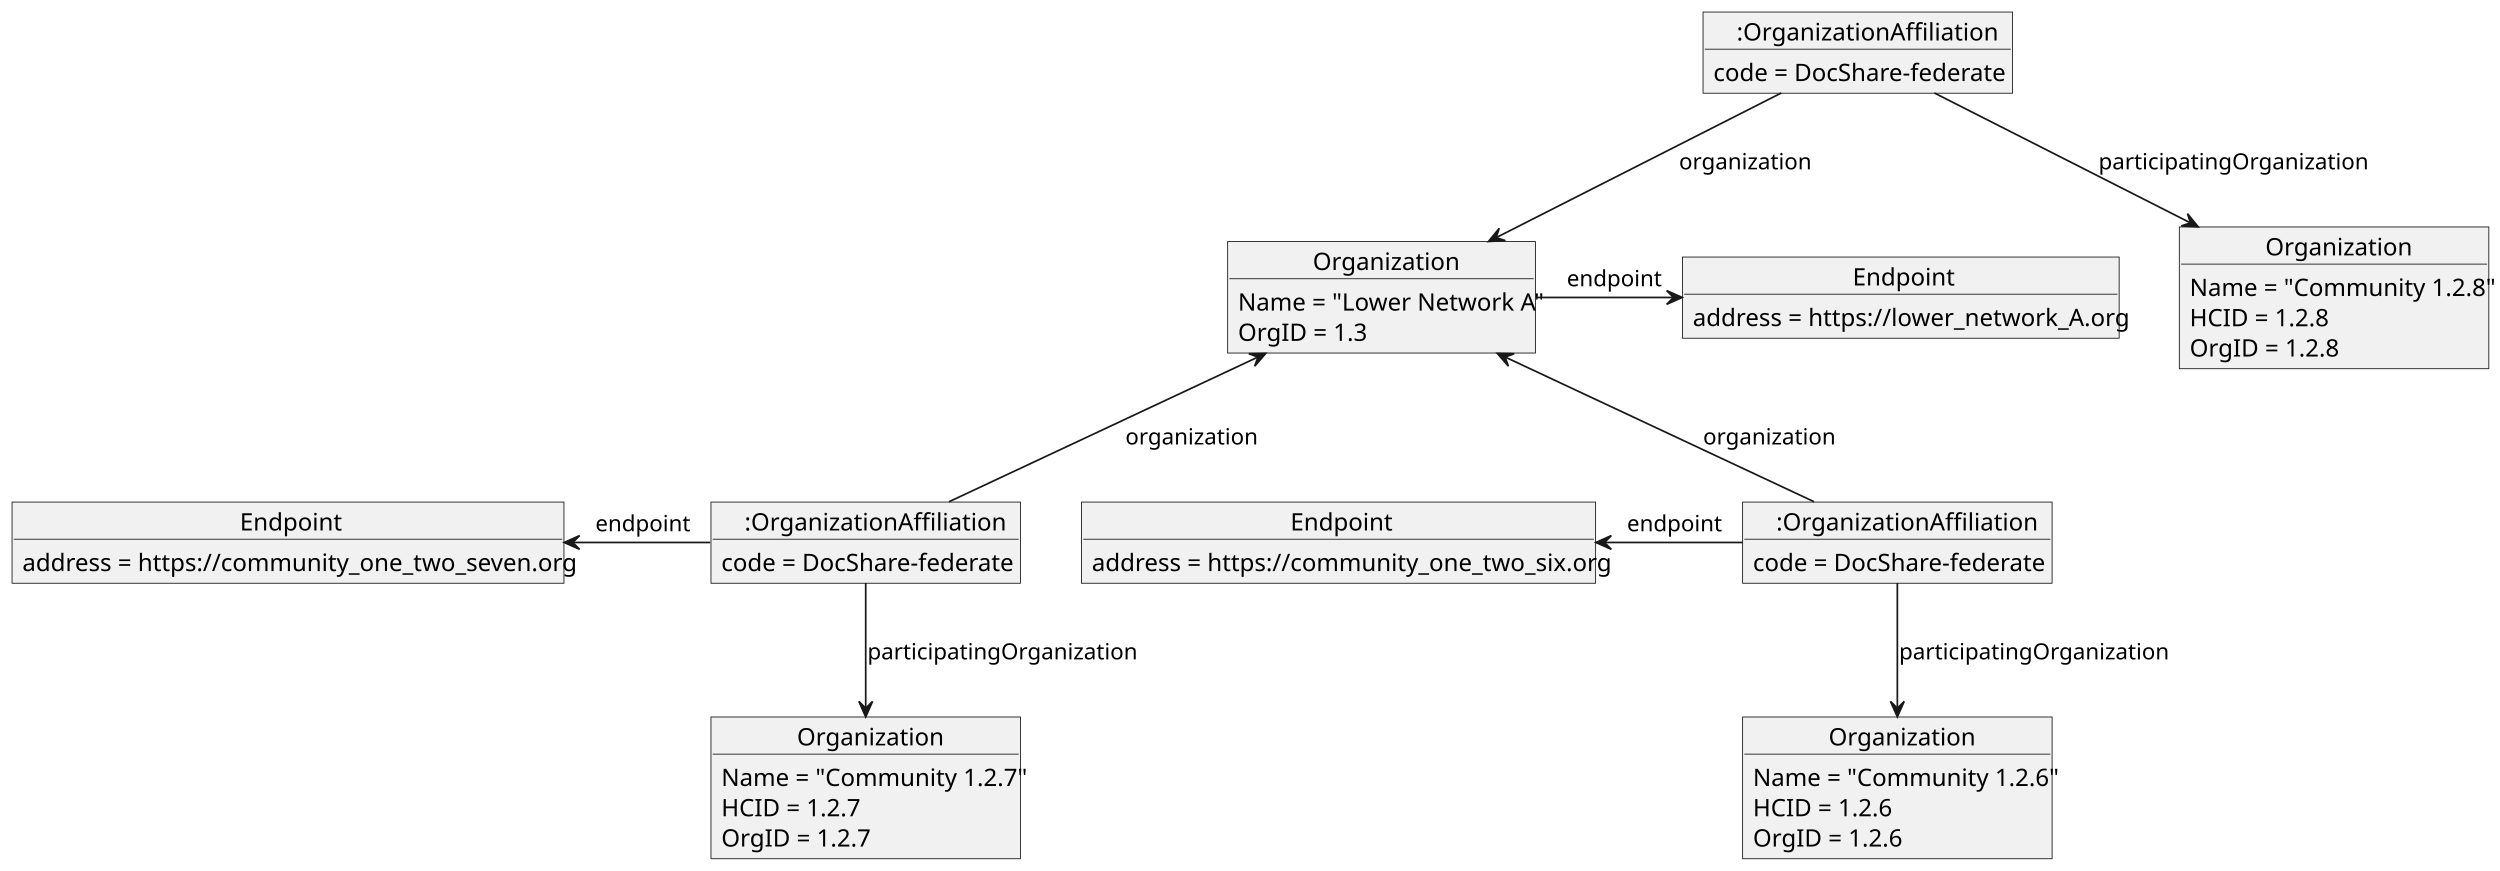
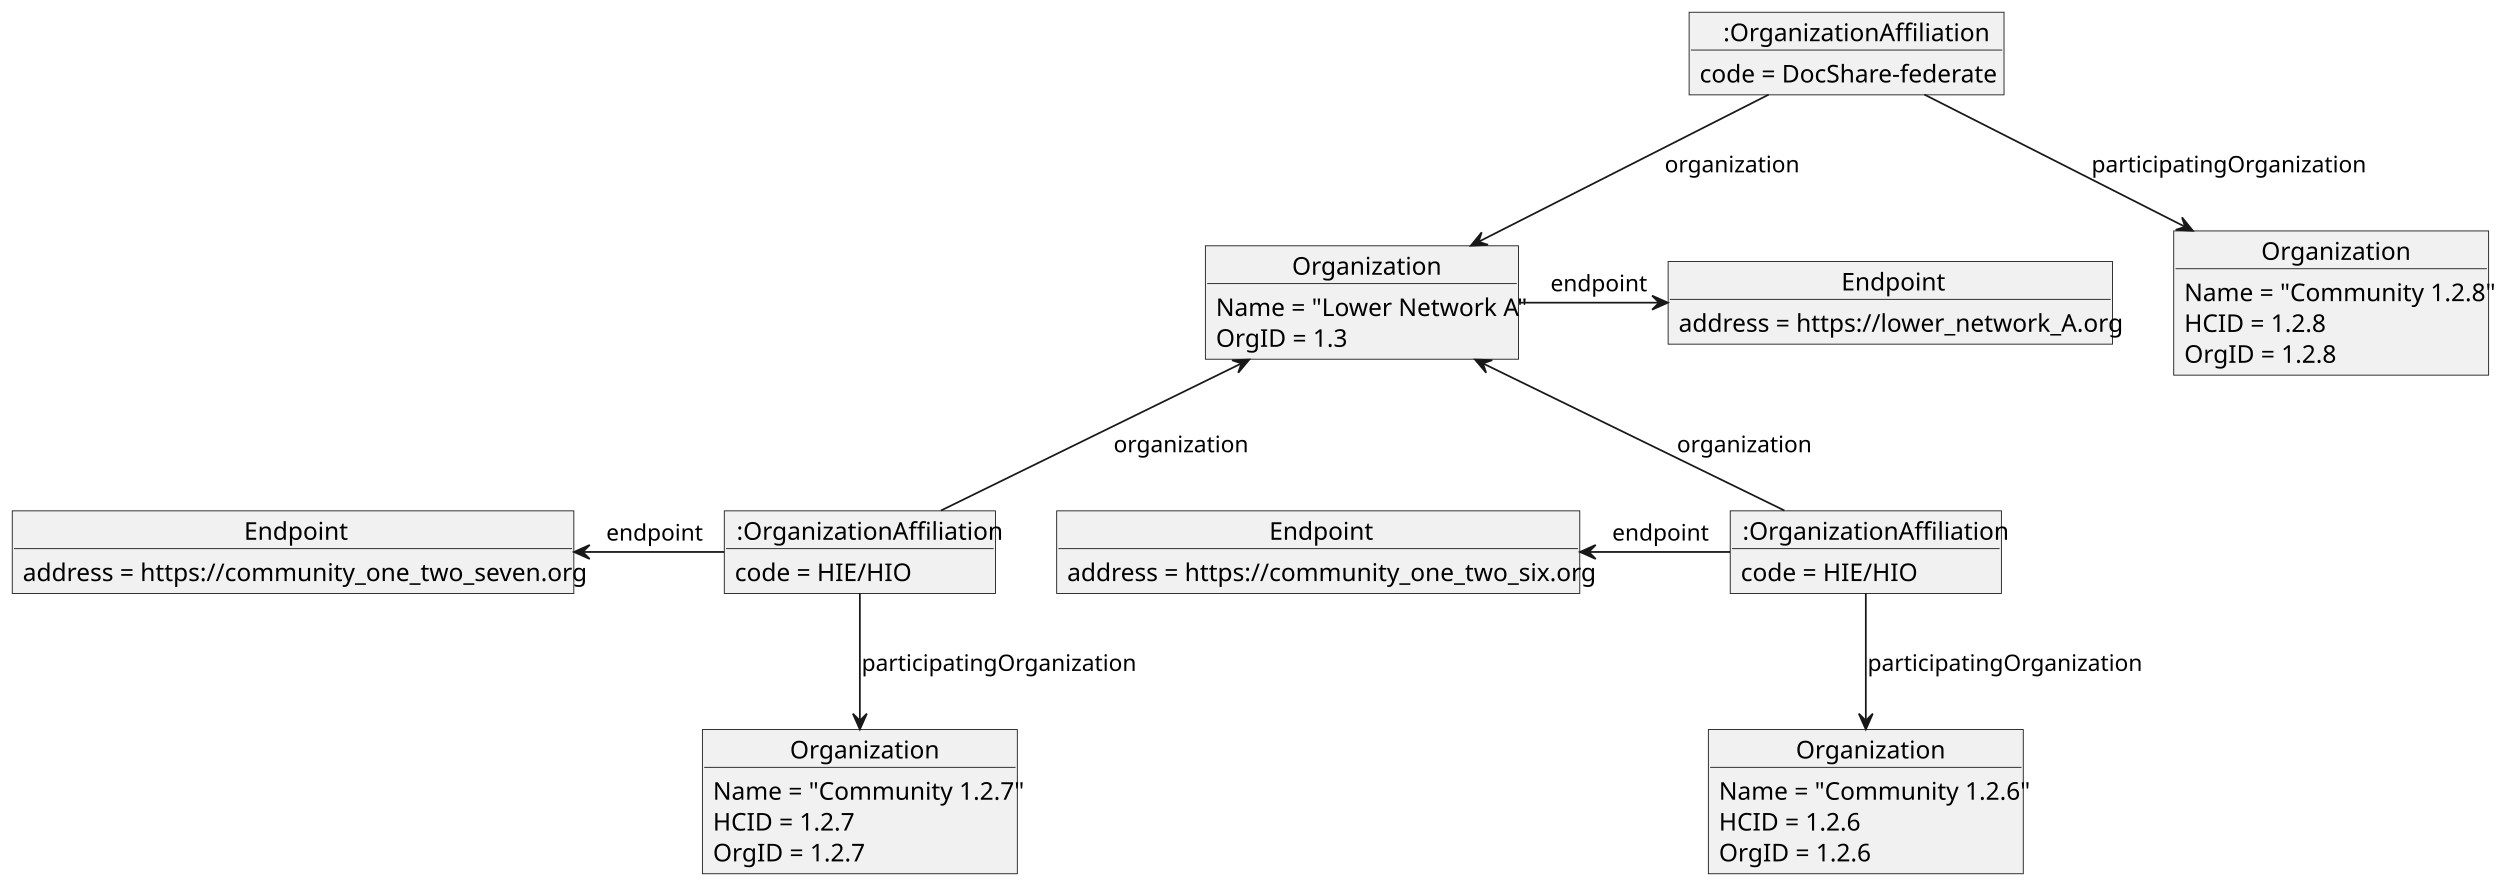
- <svg xmlns="http://www.w3.org/2000/svg" contentStyleType="text/css" height="506px" preserveAspectRatio="none" style="width:1454px;height:506px;background:#FFFFFF;" version="1.1" viewBox="0 0 1454 506" width="1454px" zoomAndPan="magnify">
+ <svg xmlns="http://www.w3.org/2000/svg" contentStyleType="text/css" height="506px" preserveAspectRatio="none" style="width:1429px;height:506px;background:#FFFFFF;" version="1.1" viewBox="0 0 1429 506" width="1429px" zoomAndPan="magnify">
  <defs />
  <g>
    <g id="elem_LNA">
-       <rect fill="#F1F1F1" height="64.828" style="stroke:#181818;stroke-width:0.5;" width="179" x="714" y="140.5" />
-       <text fill="#000000" font-family="sans-serif" font-size="14" lengthAdjust="spacing" textLength="80" x="763.5" y="157.033">Organization</text>
-       <line style="stroke:#181818;stroke-width:0.5;" x1="715" x2="892" y1="162.109" y2="162.109" />
-       <text fill="#000000" font-family="sans-serif" font-size="14" lengthAdjust="spacing" textLength="167" x="720" y="180.643">Name = "Lower Network A"</text>
-       <text fill="#000000" font-family="sans-serif" font-size="14" lengthAdjust="spacing" textLength="73" x="720" y="198.252">OrgID = 1.3</text>
+       <rect fill="#F1F1F1" height="64.828" style="stroke:#181818;stroke-width:0.5;" width="179" x="689" y="140.5" />
+       <text fill="#000000" font-family="sans-serif" font-size="14" lengthAdjust="spacing" textLength="80" x="738.5" y="157.033">Organization</text>
+       <line style="stroke:#181818;stroke-width:0.5;" x1="690" x2="867" y1="162.109" y2="162.109" />
+       <text fill="#000000" font-family="sans-serif" font-size="14" lengthAdjust="spacing" textLength="167" x="695" y="180.643">Name = "Lower Network A"</text>
+       <text fill="#000000" font-family="sans-serif" font-size="14" lengthAdjust="spacing" textLength="73" x="695" y="198.252">OrgID = 1.3</text>
    </g>
    <g id="elem_EndpointA">
-       <rect fill="#F1F1F1" height="47.219" style="stroke:#181818;stroke-width:0.5;" width="254" x="978.5" y="149.5" />
-       <text fill="#000000" font-family="sans-serif" font-size="14" lengthAdjust="spacing" textLength="56" x="1077.5" y="166.033">Endpoint</text>
-       <line style="stroke:#181818;stroke-width:0.5;" x1="979.5" x2="1231.5" y1="171.109" y2="171.109" />
-       <text fill="#000000" font-family="sans-serif" font-size="14" lengthAdjust="spacing" textLength="242" x="984.5" y="189.643">address = https://lower_network_A.org</text>
+       <rect fill="#F1F1F1" height="47.219" style="stroke:#181818;stroke-width:0.5;" width="254" x="953.5" y="149.5" />
+       <text fill="#000000" font-family="sans-serif" font-size="14" lengthAdjust="spacing" textLength="56" x="1052.5" y="166.033">Endpoint</text>
+       <line style="stroke:#181818;stroke-width:0.5;" x1="954.5" x2="1206.5" y1="171.109" y2="171.109" />
+       <text fill="#000000" font-family="sans-serif" font-size="14" lengthAdjust="spacing" textLength="242" x="959.5" y="189.643">address = https://lower_network_A.org</text>
    </g>
    <g id="elem_HC7">
-       <rect fill="#F1F1F1" height="82.438" style="stroke:#181818;stroke-width:0.5;" width="180" x="413.5" y="417" />
-       <text fill="#000000" font-family="sans-serif" font-size="14" lengthAdjust="spacing" textLength="80" x="463.5" y="433.533">Organization</text>
-       <line style="stroke:#181818;stroke-width:0.5;" x1="414.5" x2="592.5" y1="438.609" y2="438.609" />
-       <text fill="#000000" font-family="sans-serif" font-size="14" lengthAdjust="spacing" textLength="168" x="419.5" y="457.143">Name = "Community 1.2.7"</text>
-       <text fill="#000000" font-family="sans-serif" font-size="14" lengthAdjust="spacing" textLength="80" x="419.5" y="474.752">HCID = 1.2.7</text>
-       <text fill="#000000" font-family="sans-serif" font-size="14" lengthAdjust="spacing" textLength="85" x="419.5" y="492.361">OrgID = 1.2.7</text>
+       <rect fill="#F1F1F1" height="82.438" style="stroke:#181818;stroke-width:0.5;" width="180" x="401.5" y="417" />
+       <text fill="#000000" font-family="sans-serif" font-size="14" lengthAdjust="spacing" textLength="80" x="451.5" y="433.533">Organization</text>
+       <line style="stroke:#181818;stroke-width:0.5;" x1="402.5" x2="580.5" y1="438.609" y2="438.609" />
+       <text fill="#000000" font-family="sans-serif" font-size="14" lengthAdjust="spacing" textLength="168" x="407.5" y="457.143">Name = "Community 1.2.7"</text>
+       <text fill="#000000" font-family="sans-serif" font-size="14" lengthAdjust="spacing" textLength="80" x="407.5" y="474.752">HCID = 1.2.7</text>
+       <text fill="#000000" font-family="sans-serif" font-size="14" lengthAdjust="spacing" textLength="85" x="407.5" y="492.361">OrgID = 1.2.7</text>
    </g>
    <g id="elem_HC6">
-       <rect fill="#F1F1F1" height="82.438" style="stroke:#181818;stroke-width:0.5;" width="180" x="1013.5" y="417" />
-       <text fill="#000000" font-family="sans-serif" font-size="14" lengthAdjust="spacing" textLength="80" x="1063.5" y="433.533">Organization</text>
-       <line style="stroke:#181818;stroke-width:0.5;" x1="1014.5" x2="1192.5" y1="438.609" y2="438.609" />
-       <text fill="#000000" font-family="sans-serif" font-size="14" lengthAdjust="spacing" textLength="168" x="1019.5" y="457.143">Name = "Community 1.2.6"</text>
-       <text fill="#000000" font-family="sans-serif" font-size="14" lengthAdjust="spacing" textLength="80" x="1019.5" y="474.752">HCID = 1.2.6</text>
-       <text fill="#000000" font-family="sans-serif" font-size="14" lengthAdjust="spacing" textLength="85" x="1019.5" y="492.361">OrgID = 1.2.6</text>
+       <rect fill="#F1F1F1" height="82.438" style="stroke:#181818;stroke-width:0.5;" width="180" x="976.5" y="417" />
+       <text fill="#000000" font-family="sans-serif" font-size="14" lengthAdjust="spacing" textLength="80" x="1026.5" y="433.533">Organization</text>
+       <line style="stroke:#181818;stroke-width:0.5;" x1="977.5" x2="1155.5" y1="438.609" y2="438.609" />
+       <text fill="#000000" font-family="sans-serif" font-size="14" lengthAdjust="spacing" textLength="168" x="982.5" y="457.143">Name = "Community 1.2.6"</text>
+       <text fill="#000000" font-family="sans-serif" font-size="14" lengthAdjust="spacing" textLength="80" x="982.5" y="474.752">HCID = 1.2.6</text>
+       <text fill="#000000" font-family="sans-serif" font-size="14" lengthAdjust="spacing" textLength="85" x="982.5" y="492.361">OrgID = 1.2.6</text>
    </g>
    <g id="elem_OrgAff7">
-       <rect fill="#F1F1F1" height="47.219" style="stroke:#181818;stroke-width:0.5;" width="180" x="413.5" y="292" />
-       <text fill="#000000" font-family="sans-serif" font-size="14" lengthAdjust="spacing" textLength="141" x="433" y="308.533">:OrganizationAffiliation</text>
-       <line style="stroke:#181818;stroke-width:0.5;" x1="414.5" x2="592.5" y1="313.609" y2="313.609" />
-       <text fill="#000000" font-family="sans-serif" font-size="14" lengthAdjust="spacing" textLength="168" x="419.5" y="332.143">code = DocShare-federate</text>
+       <rect fill="#F1F1F1" height="47.219" style="stroke:#181818;stroke-width:0.5;" width="155" x="414" y="292" />
+       <text fill="#000000" font-family="sans-serif" font-size="14" lengthAdjust="spacing" textLength="141" x="421" y="308.533">:OrganizationAffiliation</text>
+       <line style="stroke:#181818;stroke-width:0.5;" x1="415" x2="568" y1="313.609" y2="313.609" />
+       <text fill="#000000" font-family="sans-serif" font-size="14" lengthAdjust="spacing" textLength="95" x="420" y="332.143">code = HIE/HIO</text>
    </g>
    <g id="elem_OrgAff6">
-       <rect fill="#F1F1F1" height="47.219" style="stroke:#181818;stroke-width:0.5;" width="180" x="1013.5" y="292" />
-       <text fill="#000000" font-family="sans-serif" font-size="14" lengthAdjust="spacing" textLength="141" x="1033" y="308.533">:OrganizationAffiliation</text>
-       <line style="stroke:#181818;stroke-width:0.5;" x1="1014.5" x2="1192.5" y1="313.609" y2="313.609" />
-       <text fill="#000000" font-family="sans-serif" font-size="14" lengthAdjust="spacing" textLength="168" x="1019.5" y="332.143">code = DocShare-federate</text>
+       <rect fill="#F1F1F1" height="47.219" style="stroke:#181818;stroke-width:0.5;" width="155" x="989" y="292" />
+       <text fill="#000000" font-family="sans-serif" font-size="14" lengthAdjust="spacing" textLength="141" x="996" y="308.533">:OrganizationAffiliation</text>
+       <line style="stroke:#181818;stroke-width:0.5;" x1="990" x2="1143" y1="313.609" y2="313.609" />
+       <text fill="#000000" font-family="sans-serif" font-size="14" lengthAdjust="spacing" textLength="95" x="995" y="332.143">code = HIE/HIO</text>
    </g>
    <g id="elem_Endpoint7">
      <rect fill="#F1F1F1" height="47.219" style="stroke:#181818;stroke-width:0.5;" width="321" x="7" y="292" />
      <text fill="#000000" font-family="sans-serif" font-size="14" lengthAdjust="spacing" textLength="56" x="139.5" y="308.533">Endpoint</text>
      <line style="stroke:#181818;stroke-width:0.5;" x1="8" x2="327" y1="313.609" y2="313.609" />
      <text fill="#000000" font-family="sans-serif" font-size="14" lengthAdjust="spacing" textLength="309" x="13" y="332.143">address = https://community_one_two_seven.org</text>
    </g>
    <g id="elem_Endpoint6">
-       <rect fill="#F1F1F1" height="47.219" style="stroke:#181818;stroke-width:0.5;" width="299" x="629" y="292" />
-       <text fill="#000000" font-family="sans-serif" font-size="14" lengthAdjust="spacing" textLength="56" x="750.5" y="308.533">Endpoint</text>
-       <line style="stroke:#181818;stroke-width:0.5;" x1="630" x2="927" y1="313.609" y2="313.609" />
-       <text fill="#000000" font-family="sans-serif" font-size="14" lengthAdjust="spacing" textLength="287" x="635" y="332.143">address = https://community_one_two_six.org</text>
+       <rect fill="#F1F1F1" height="47.219" style="stroke:#181818;stroke-width:0.5;" width="299" x="604" y="292" />
+       <text fill="#000000" font-family="sans-serif" font-size="14" lengthAdjust="spacing" textLength="56" x="725.5" y="308.533">Endpoint</text>
+       <line style="stroke:#181818;stroke-width:0.5;" x1="605" x2="902" y1="313.609" y2="313.609" />
+       <text fill="#000000" font-family="sans-serif" font-size="14" lengthAdjust="spacing" textLength="287" x="610" y="332.143">address = https://community_one_two_six.org</text>
    </g>
    <g id="elem_HC8">
-       <rect fill="#F1F1F1" height="82.438" style="stroke:#181818;stroke-width:0.5;" width="180" x="1267.5" y="132" />
-       <text fill="#000000" font-family="sans-serif" font-size="14" lengthAdjust="spacing" textLength="80" x="1317.5" y="148.533">Organization</text>
-       <line style="stroke:#181818;stroke-width:0.5;" x1="1268.5" x2="1446.5" y1="153.609" y2="153.609" />
-       <text fill="#000000" font-family="sans-serif" font-size="14" lengthAdjust="spacing" textLength="168" x="1273.5" y="172.143">Name = "Community 1.2.8"</text>
-       <text fill="#000000" font-family="sans-serif" font-size="14" lengthAdjust="spacing" textLength="84" x="1273.5" y="189.752">HCID =  1.2.8</text>
-       <text fill="#000000" font-family="sans-serif" font-size="14" lengthAdjust="spacing" textLength="85" x="1273.5" y="207.361">OrgID = 1.2.8</text>
+       <rect fill="#F1F1F1" height="82.438" style="stroke:#181818;stroke-width:0.5;" width="180" x="1242.5" y="132" />
+       <text fill="#000000" font-family="sans-serif" font-size="14" lengthAdjust="spacing" textLength="80" x="1292.5" y="148.533">Organization</text>
+       <line style="stroke:#181818;stroke-width:0.5;" x1="1243.5" x2="1421.5" y1="153.609" y2="153.609" />
+       <text fill="#000000" font-family="sans-serif" font-size="14" lengthAdjust="spacing" textLength="168" x="1248.5" y="172.143">Name = "Community 1.2.8"</text>
+       <text fill="#000000" font-family="sans-serif" font-size="14" lengthAdjust="spacing" textLength="84" x="1248.5" y="189.752">HCID =  1.2.8</text>
+       <text fill="#000000" font-family="sans-serif" font-size="14" lengthAdjust="spacing" textLength="85" x="1248.5" y="207.361">OrgID = 1.2.8</text>
    </g>
    <g id="elem_OrgAff8">
-       <rect fill="#F1F1F1" height="47.219" style="stroke:#181818;stroke-width:0.5;" width="180" x="990.5" y="7" />
-       <text fill="#000000" font-family="sans-serif" font-size="14" lengthAdjust="spacing" textLength="141" x="1010" y="23.533">:OrganizationAffiliation</text>
-       <line style="stroke:#181818;stroke-width:0.5;" x1="991.5" x2="1169.5" y1="28.609" y2="28.609" />
-       <text fill="#000000" font-family="sans-serif" font-size="14" lengthAdjust="spacing" textLength="168" x="996.5" y="47.143">code = DocShare-federate</text>
+       <rect fill="#F1F1F1" height="47.219" style="stroke:#181818;stroke-width:0.5;" width="180" x="965.5" y="7" />
+       <text fill="#000000" font-family="sans-serif" font-size="14" lengthAdjust="spacing" textLength="141" x="985" y="23.533">:OrganizationAffiliation</text>
+       <line style="stroke:#181818;stroke-width:0.5;" x1="966.5" x2="1144.5" y1="28.609" y2="28.609" />
+       <text fill="#000000" font-family="sans-serif" font-size="14" lengthAdjust="spacing" textLength="168" x="971.5" y="47.143">code = DocShare-federate</text>
    </g>
    <g id="link_EndpointA_LNA">
-       <path codeLine="8" d="M973.29,173 C946.26,173 918.42,173 893.29,173 " fill="none" id="EndpointA-backto-LNA" style="stroke:#181818;stroke-width:1.0;" />
-       <polygon fill="#181818" points="978.33,173,969.33,169,973.33,173,969.33,177,978.33,173" style="stroke:#181818;stroke-width:1.0;" />
-       <text fill="#000000" font-family="sans-serif" font-size="13" lengthAdjust="spacing" textLength="49" x="911.25" y="166.495">endpoint</text>
+       <path codeLine="8" d="M948.29,173 C921.26,173 893.42,173 868.29,173 " fill="none" id="EndpointA-backto-LNA" style="stroke:#181818;stroke-width:1.0;" />
+       <polygon fill="#181818" points="953.33,173,944.33,169,948.33,173,944.33,177,953.33,173" style="stroke:#181818;stroke-width:1.0;" />
+       <text fill="#000000" font-family="sans-serif" font-size="13" lengthAdjust="spacing" textLength="49" x="886.25" y="166.495">endpoint</text>
    </g>
    <g id="link_OrgAff7_HC7">
-       <path codeLine="20" d="M503.5,339.07 C503.5,358.63 503.5,387.51 503.5,411.8 " fill="none" id="OrgAff7-to-HC7" style="stroke:#181818;stroke-width:1.0;" />
-       <polygon fill="#181818" points="503.5,416.91,507.5,407.91,503.5,411.91,499.5,407.91,503.5,416.91" style="stroke:#181818;stroke-width:1.0;" />
-       <text fill="#000000" font-family="sans-serif" font-size="13" lengthAdjust="spacing" textLength="143" x="504.5" y="383.495">participatingOrganization</text>
+       <path codeLine="20" d="M491.5,339.07 C491.5,358.63 491.5,387.51 491.5,411.8 " fill="none" id="OrgAff7-to-HC7" style="stroke:#181818;stroke-width:1.0;" />
+       <polygon fill="#181818" points="491.5,416.91,495.5,407.91,491.5,411.91,487.5,407.91,491.5,416.91" style="stroke:#181818;stroke-width:1.0;" />
+       <text fill="#000000" font-family="sans-serif" font-size="13" lengthAdjust="spacing" textLength="143" x="492.5" y="383.495">participatingOrganization</text>
    </g>
    <g id="link_LNA_OrgAff7">
-       <path codeLine="21" d="M731.53,207.7 C675.94,233.74 600.53,269.06 551.93,291.82 " fill="none" id="LNA-backto-OrgAff7" style="stroke:#181818;stroke-width:1.0;" />
-       <polygon fill="#181818" points="736.17,205.53,726.323,205.738,731.645,207.657,729.726,212.978,736.17,205.53" style="stroke:#181818;stroke-width:1.0;" />
-       <text fill="#000000" font-family="sans-serif" font-size="13" lengthAdjust="spacing" textLength="70" x="654.5" y="258.495">organization</text>
+       <path codeLine="21" d="M709.33,207.86 C656.18,233.88 584.23,269.1 537.84,291.82 " fill="none" id="LNA-backto-OrgAff7" style="stroke:#181818;stroke-width:1.0;" />
+       <polygon fill="#181818" points="714.09,205.53,704.248,205.902,709.601,207.732,707.771,213.084,714.09,205.53" style="stroke:#181818;stroke-width:1.0;" />
+       <text fill="#000000" font-family="sans-serif" font-size="13" lengthAdjust="spacing" textLength="70" x="636.5" y="258.495">organization</text>
    </g>
    <g id="link_OrgAff6_HC6">
-       <path codeLine="24" d="M1103.5,339.07 C1103.5,358.63 1103.5,387.51 1103.5,411.8 " fill="none" id="OrgAff6-to-HC6" style="stroke:#181818;stroke-width:1.0;" />
-       <polygon fill="#181818" points="1103.5,416.91,1107.5,407.91,1103.5,411.91,1099.5,407.91,1103.5,416.91" style="stroke:#181818;stroke-width:1.0;" />
-       <text fill="#000000" font-family="sans-serif" font-size="13" lengthAdjust="spacing" textLength="143" x="1104.5" y="383.495">participatingOrganization</text>
+       <path codeLine="24" d="M1066.5,339.07 C1066.5,358.63 1066.5,387.51 1066.5,411.8 " fill="none" id="OrgAff6-to-HC6" style="stroke:#181818;stroke-width:1.0;" />
+       <polygon fill="#181818" points="1066.5,416.91,1070.5,407.91,1066.5,411.91,1062.5,407.91,1066.5,416.91" style="stroke:#181818;stroke-width:1.0;" />
+       <text fill="#000000" font-family="sans-serif" font-size="13" lengthAdjust="spacing" textLength="143" x="1067.5" y="383.495">participatingOrganization</text>
    </g>
    <g id="link_LNA_OrgAff6">
-       <path codeLine="25" d="M875.47,207.7 C931.06,233.74 1006.47,269.06 1055.07,291.82 " fill="none" id="LNA-backto-OrgAff6" style="stroke:#181818;stroke-width:1.0;" />
-       <polygon fill="#181818" points="870.83,205.53,877.274,212.978,875.355,207.657,880.677,205.738,870.83,205.53" style="stroke:#181818;stroke-width:1.0;" />
-       <text fill="#000000" font-family="sans-serif" font-size="13" lengthAdjust="spacing" textLength="70" x="990.5" y="258.495">organization</text>
+       <path codeLine="25" d="M847.91,207.86 C901.25,233.88 973.45,269.1 1020,291.82 " fill="none" id="LNA-backto-OrgAff6" style="stroke:#181818;stroke-width:1.0;" />
+       <polygon fill="#181818" points="843.13,205.53,849.478,213.06,847.628,207.714,852.973,205.864,843.13,205.53" style="stroke:#181818;stroke-width:1.0;" />
+       <text fill="#000000" font-family="sans-serif" font-size="13" lengthAdjust="spacing" textLength="70" x="958.5" y="258.495">organization</text>
    </g>
    <g id="link_Endpoint7_OrgAff7">
-       <path codeLine="29" d="M333.25,315.5 C360.75,315.5 388.33,315.5 413.05,315.5 " fill="none" id="Endpoint7-backto-OrgAff7" style="stroke:#181818;stroke-width:1.0;" />
-       <polygon fill="#181818" points="328.12,315.5,337.12,319.5,333.12,315.5,337.12,311.5,328.12,315.5" style="stroke:#181818;stroke-width:1.0;" />
-       <text fill="#000000" font-family="sans-serif" font-size="13" lengthAdjust="spacing" textLength="49" x="346.25" y="308.995">endpoint</text>
+       <path codeLine="29" d="M333.33,315.5 C361.49,315.5 389.49,315.5 413.94,315.5 " fill="none" id="Endpoint7-backto-OrgAff7" style="stroke:#181818;stroke-width:1.0;" />
+       <polygon fill="#181818" points="328.08,315.5,337.08,319.5,333.08,315.5,337.08,311.5,328.08,315.5" style="stroke:#181818;stroke-width:1.0;" />
+       <text fill="#000000" font-family="sans-serif" font-size="13" lengthAdjust="spacing" textLength="49" x="346.5" y="308.995">endpoint</text>
    </g>
    <g id="link_Endpoint6_OrgAff6">
-       <path codeLine="33" d="M933.29,315.5 C960.78,315.5 988.57,315.5 1013.5,315.5 " fill="none" id="Endpoint6-backto-OrgAff6" style="stroke:#181818;stroke-width:1.0;" />
-       <polygon fill="#181818" points="928.16,315.5,937.16,319.5,933.16,315.5,937.16,311.5,928.16,315.5" style="stroke:#181818;stroke-width:1.0;" />
-       <text fill="#000000" font-family="sans-serif" font-size="13" lengthAdjust="spacing" textLength="49" x="946.25" y="308.995">endpoint</text>
+       <path codeLine="33" d="M908.35,315.5 C936.34,315.5 964.4,315.5 988.94,315.5 " fill="none" id="Endpoint6-backto-OrgAff6" style="stroke:#181818;stroke-width:1.0;" />
+       <polygon fill="#181818" points="903.12,315.5,912.12,319.5,908.12,315.5,912.12,311.5,903.12,315.5" style="stroke:#181818;stroke-width:1.0;" />
+       <text fill="#000000" font-family="sans-serif" font-size="13" lengthAdjust="spacing" textLength="49" x="921.5" y="308.995">endpoint</text>
    </g>
    <g id="link_OrgAff8_HC8">
-       <path codeLine="42" d="M1125,54.07 C1165.01,74.36 1224.81,104.7 1273.75,129.52 " fill="none" id="OrgAff8-to-HC8" style="stroke:#181818;stroke-width:1.0;" />
-       <polygon fill="#181818" points="1278.45,131.91,1272.247,124.26,1273.995,129.64,1268.615,131.387,1278.45,131.91" style="stroke:#181818;stroke-width:1.0;" />
-       <text fill="#000000" font-family="sans-serif" font-size="13" lengthAdjust="spacing" textLength="143" x="1220.5" y="98.495">participatingOrganization</text>
+       <path codeLine="42" d="M1100,54.07 C1140.01,74.36 1199.81,104.7 1248.75,129.52 " fill="none" id="OrgAff8-to-HC8" style="stroke:#181818;stroke-width:1.0;" />
+       <polygon fill="#181818" points="1253.45,131.91,1247.247,124.26,1248.995,129.64,1243.615,131.387,1253.45,131.91" style="stroke:#181818;stroke-width:1.0;" />
+       <text fill="#000000" font-family="sans-serif" font-size="13" lengthAdjust="spacing" textLength="143" x="1195.5" y="98.495">participatingOrganization</text>
    </g>
    <g id="link_OrgAff8_LNA">
-       <path codeLine="43" d="M1036,54.07 C991.24,76.78 921.68,112.06 870.3,138.12 " fill="none" id="OrgAff8-to-LNA" style="stroke:#181818;stroke-width:1.0;" />
-       <polygon fill="#181818" points="865.7,140.45,875.536,139.952,870.161,138.191,871.922,132.815,865.7,140.45" style="stroke:#181818;stroke-width:1.0;" />
-       <text fill="#000000" font-family="sans-serif" font-size="13" lengthAdjust="spacing" textLength="70" x="976.5" y="98.495">organization</text>
+       <path codeLine="43" d="M1011,54.07 C966.24,76.78 896.68,112.06 845.3,138.12 " fill="none" id="OrgAff8-to-LNA" style="stroke:#181818;stroke-width:1.0;" />
+       <polygon fill="#181818" points="840.7,140.45,850.536,139.952,845.161,138.191,846.922,132.815,840.7,140.45" style="stroke:#181818;stroke-width:1.0;" />
+       <text fill="#000000" font-family="sans-serif" font-size="13" lengthAdjust="spacing" textLength="70" x="951.5" y="98.495">organization</text>
    </g>
  </g>
</svg>
